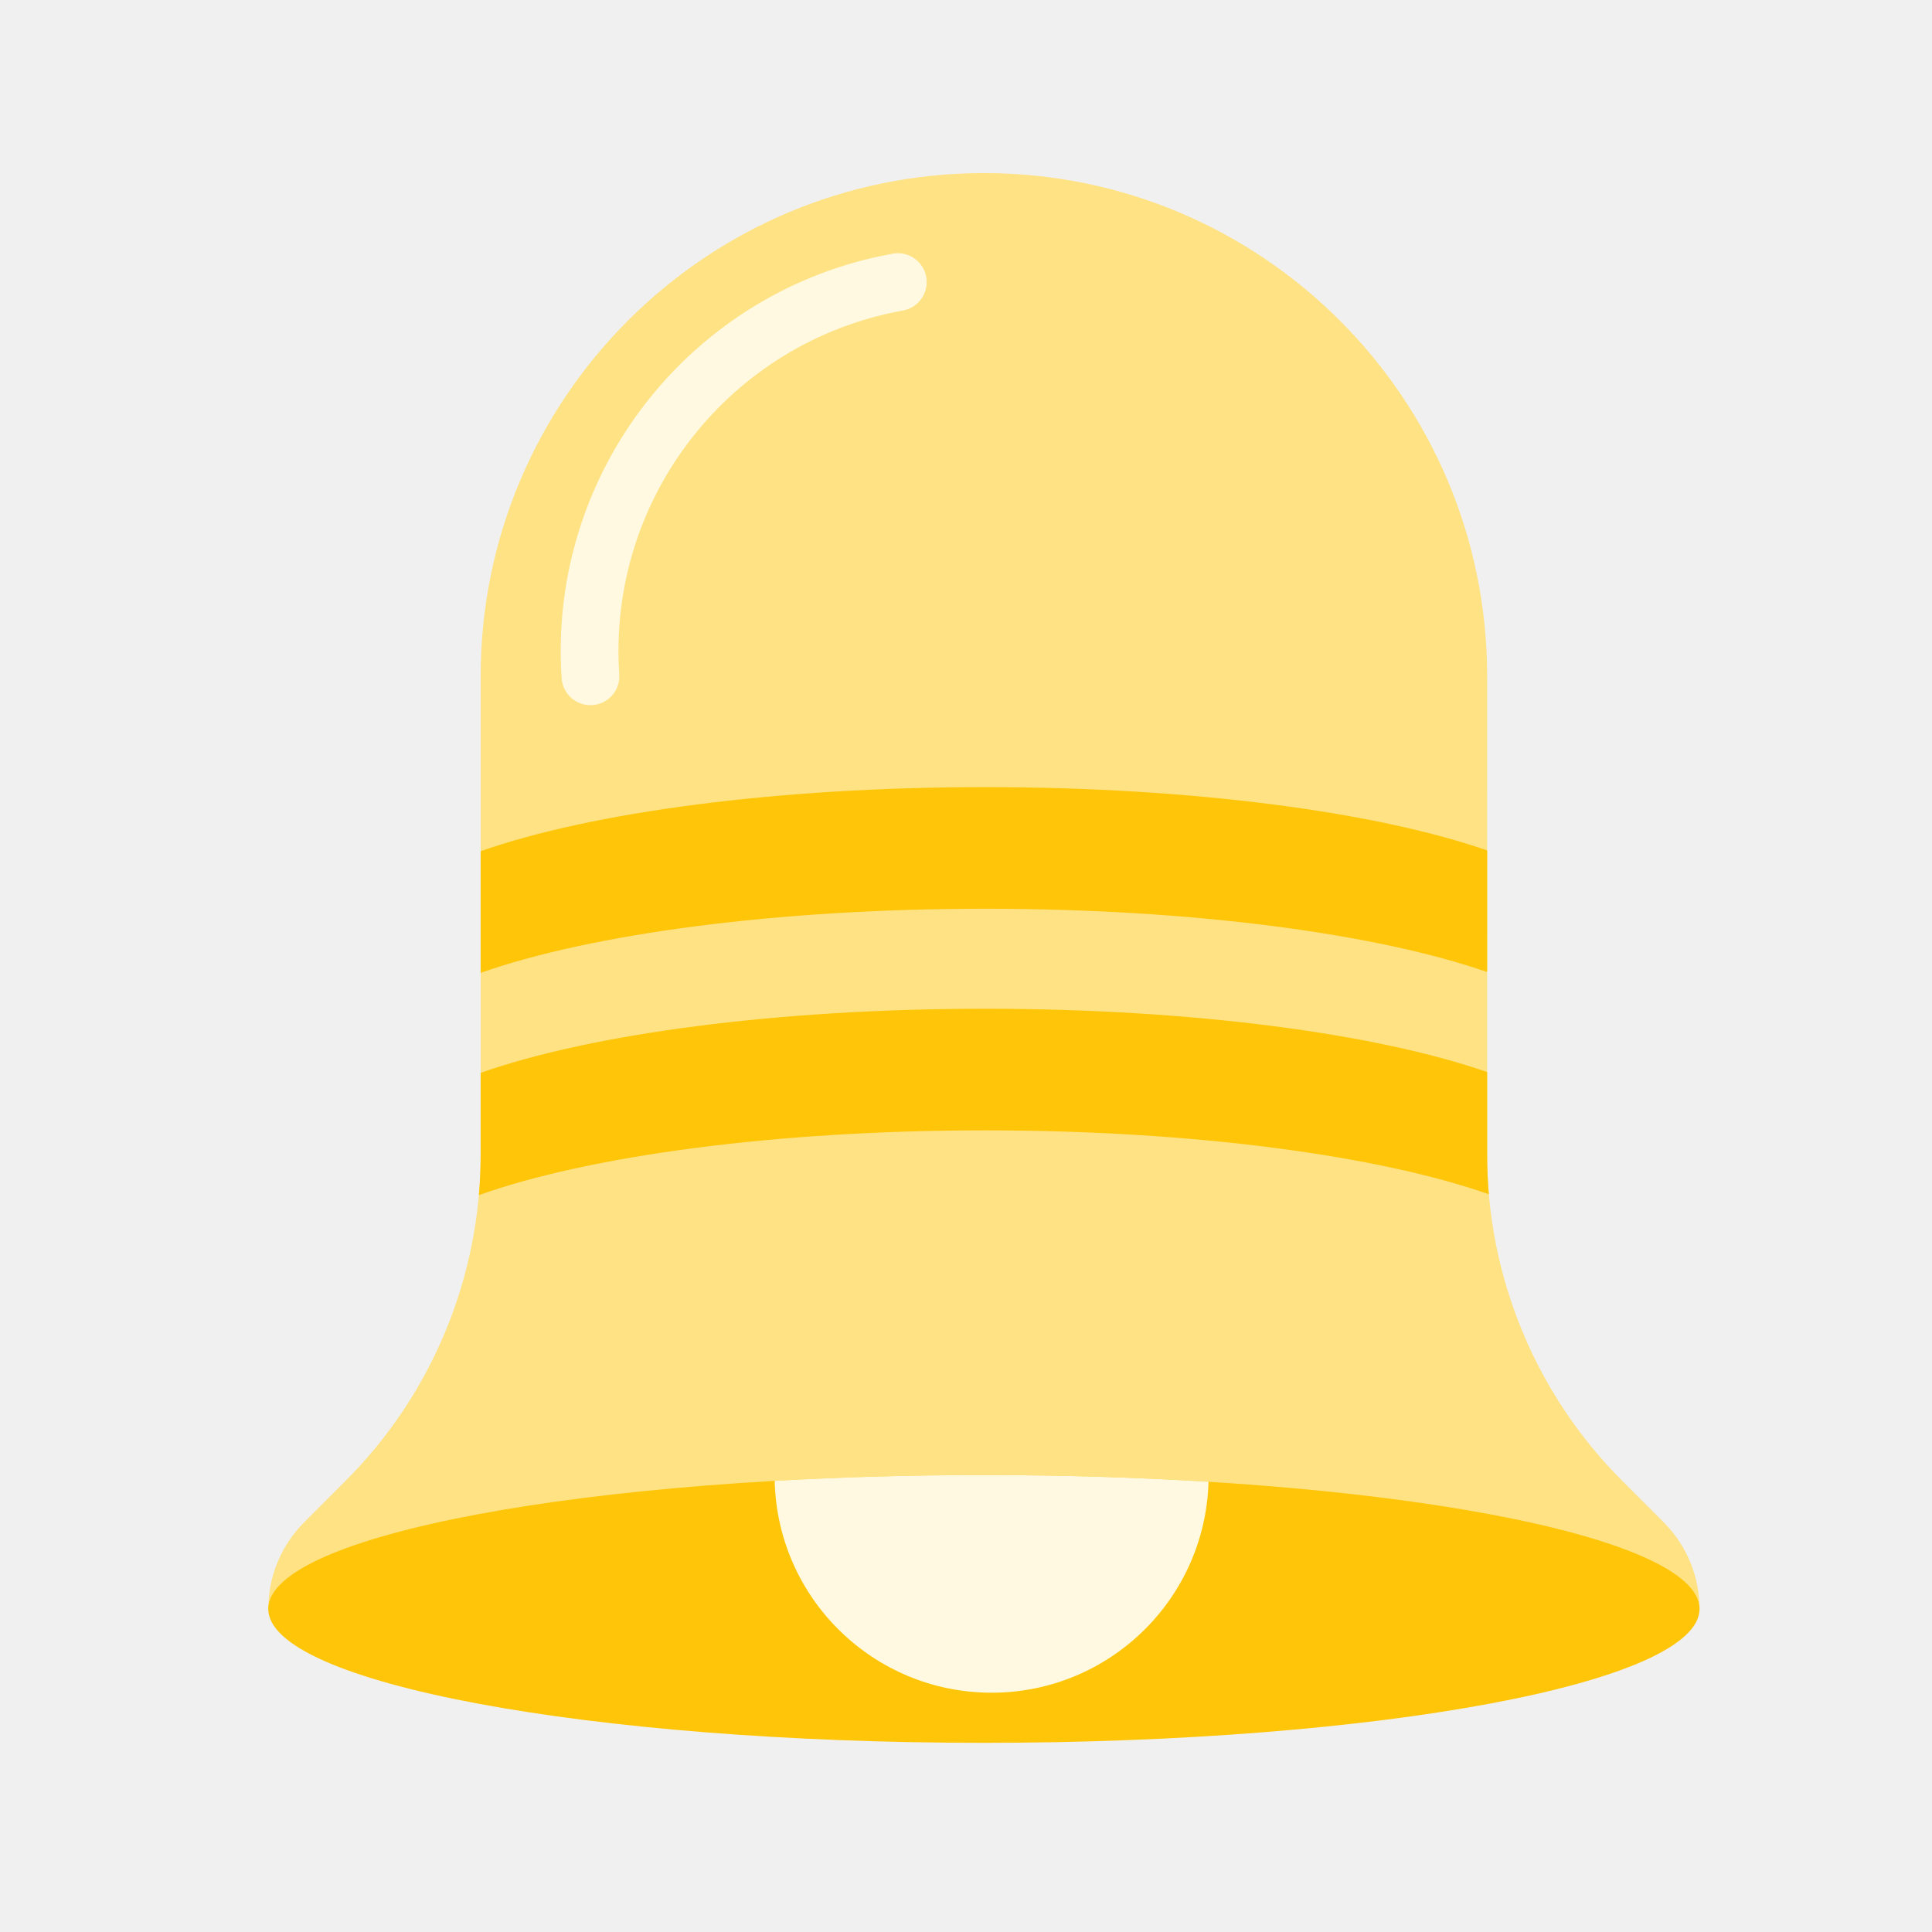
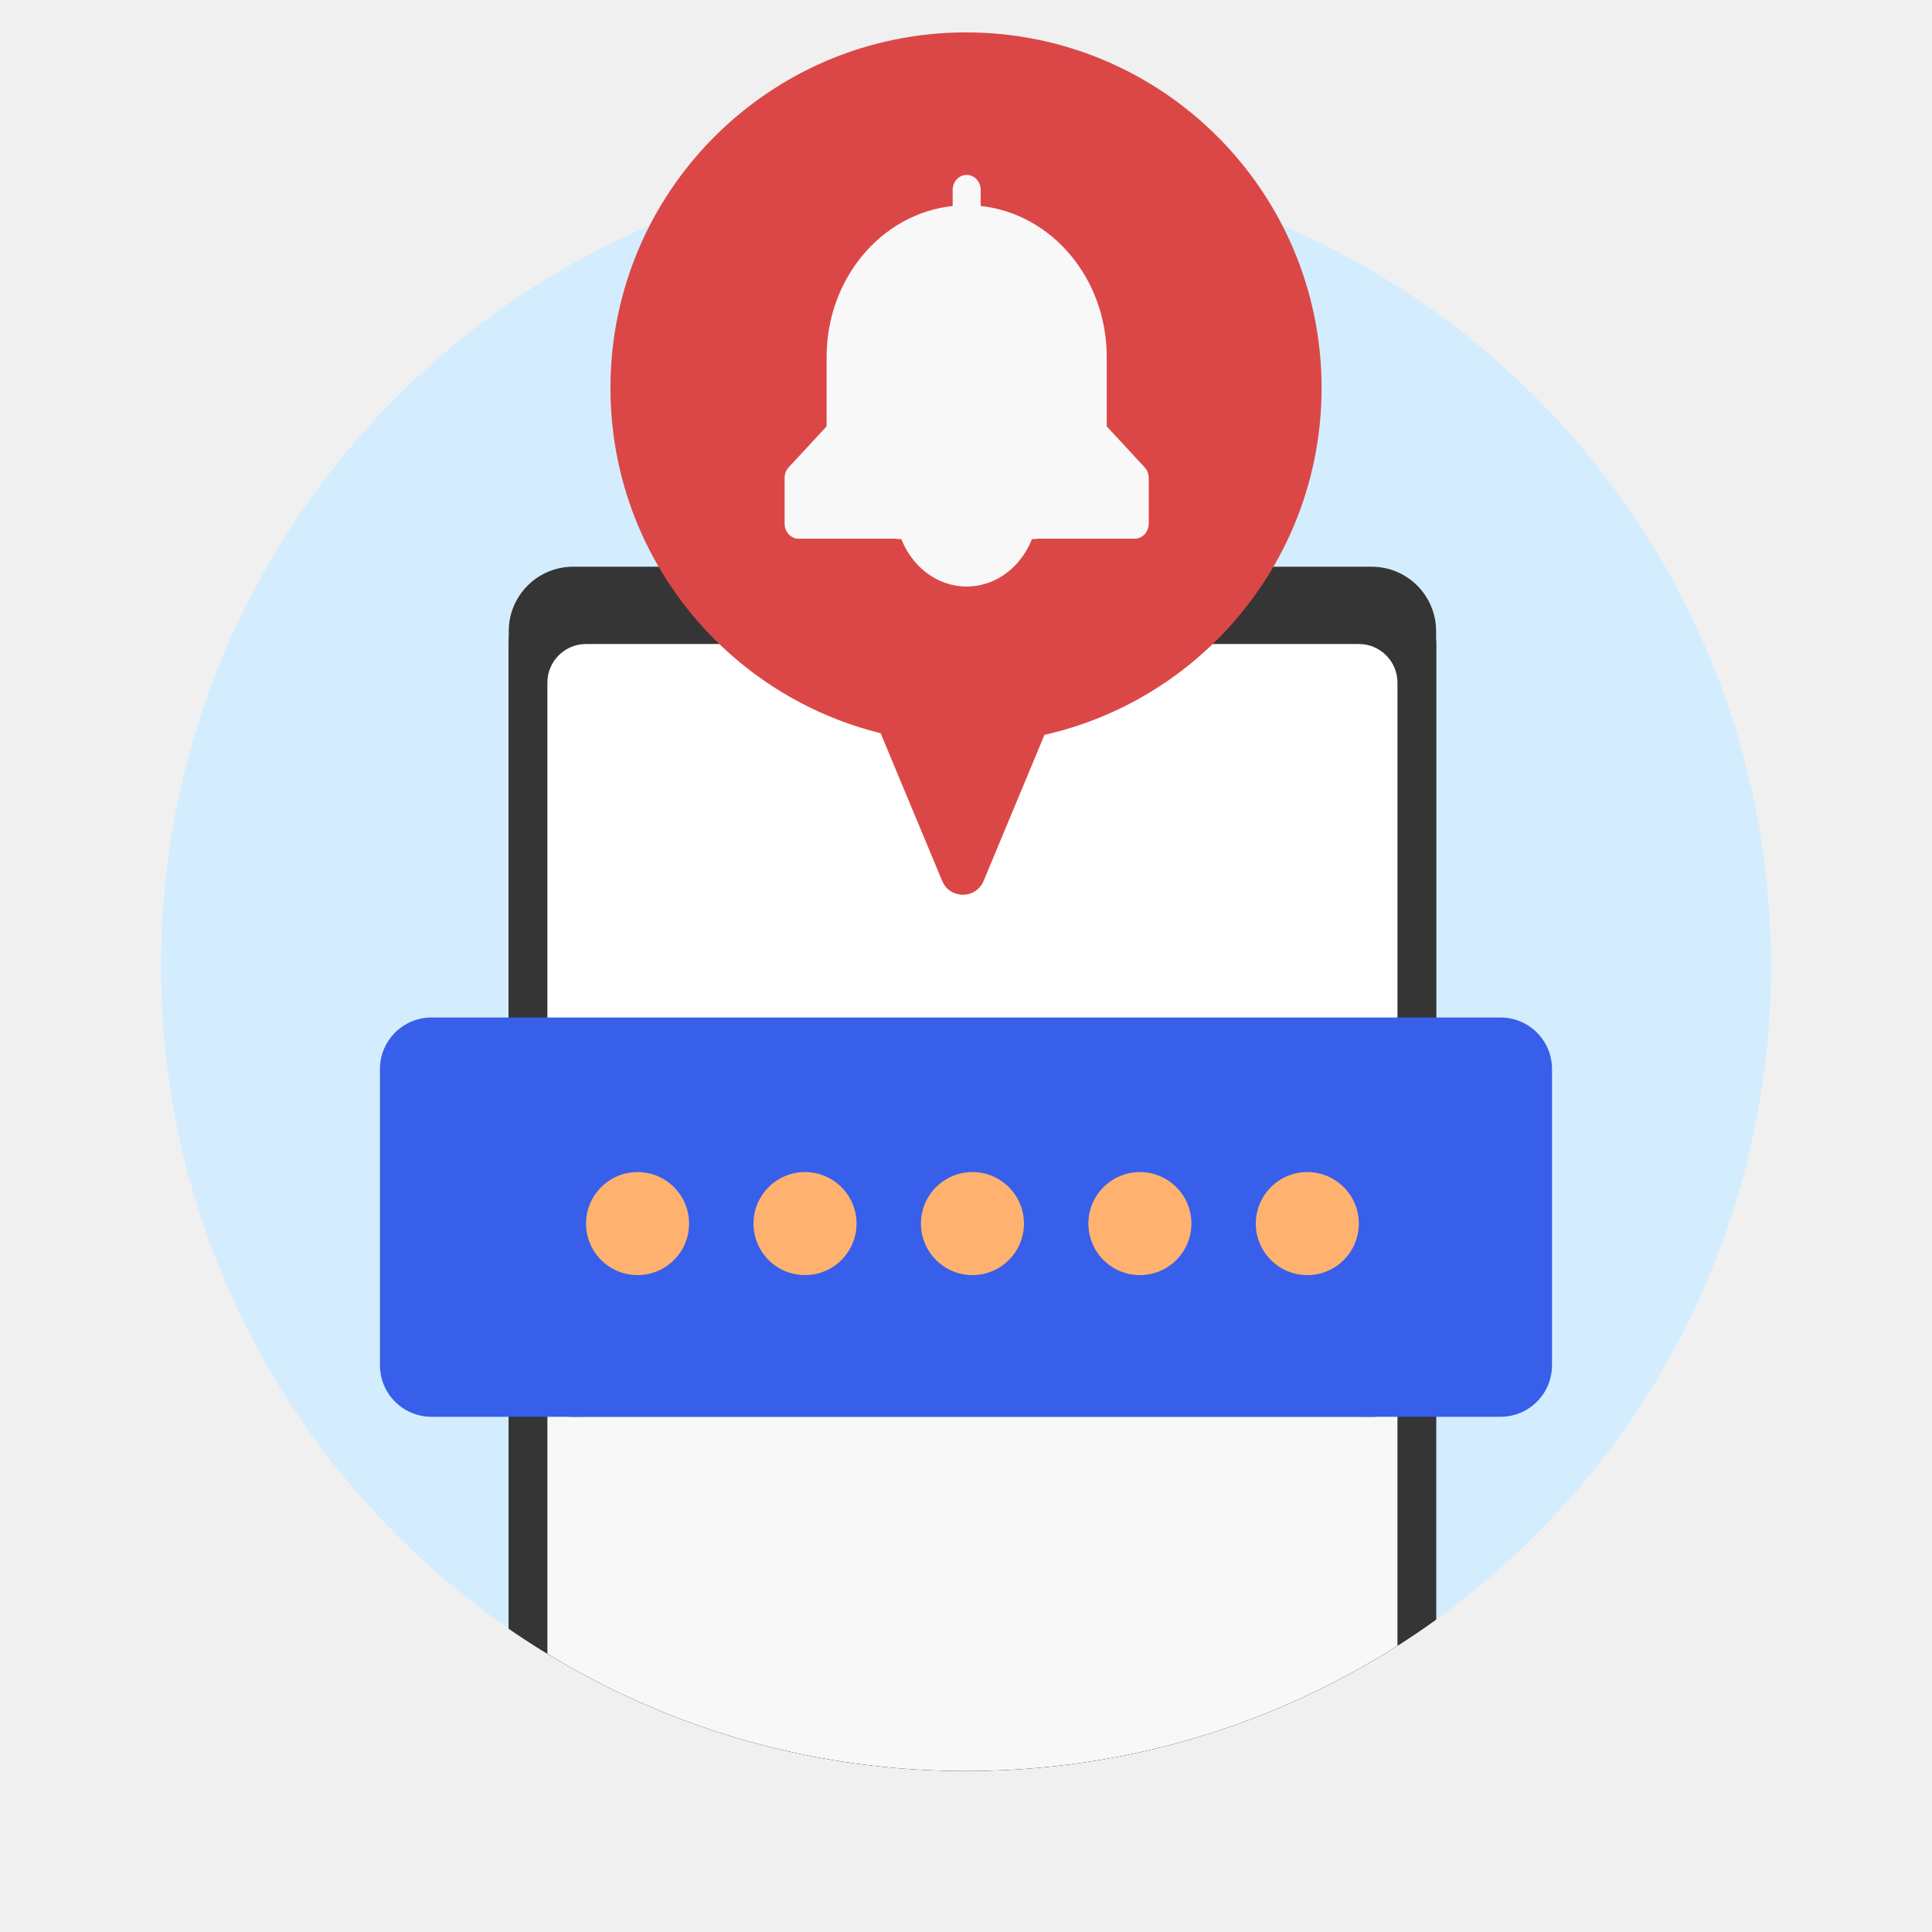
<svg xmlns="http://www.w3.org/2000/svg" width="80" height="80" fill="none" class="persona-ilustration" viewBox="0 0 80 80">
  <g clip-path="url(#zOfcUPFbzJ_a)">
-     <path fill="#FEE283" d="M61.58 28.005c0-11.508-9.33-20.838-20.838-20.838-11.51 0-20.839 9.33-20.839 20.838v19.802c0 5.07-2.014 9.933-5.6 13.518l-1.707 1.708a5.08 5.08 0 0 0-1.487 3.59h59.265a5.08 5.08 0 0 0-1.487-3.59l-1.708-1.708a19.12 19.12 0 0 1-5.6-13.518z" />
-     <path fill="#FFC509" d="M61.58 35.214c-4.565-1.584-12.175-2.621-20.79-2.621-8.677 0-16.333 1.052-20.887 2.654v5.036c4.554-1.602 12.21-2.654 20.886-2.654 8.616 0 16.226 1.037 20.79 2.62zM61.58 44.391c-4.565-1.584-12.175-2.621-20.79-2.621-8.677 0-16.333 1.052-20.887 2.654v3.383q0 .844-.073 1.68c4.544-1.618 12.236-2.681 20.96-2.681 8.66 0 16.304 1.048 20.86 2.645a19 19 0 0 1-.07-1.644z" />
-     <path fill="#FFF9E1" fill-rule="evenodd" d="M38.354 11.468a1.196 1.196 0 0 1-.965 1.39 14.325 14.325 0 0 0-11.746 15.065 1.196 1.196 0 1 1-2.387.162 16.72 16.72 0 0 1 13.708-17.581 1.196 1.196 0 0 1 1.39.964" clip-rule="evenodd" />
-     <path fill="#FFC509" d="M70.374 66.623c0 3.062-13.267 5.544-29.632 5.544s-29.633-2.482-29.633-5.544 13.267-5.544 29.633-5.544c16.365 0 29.632 2.482 29.632 5.544" />
-     <path fill="#FFF9E1" d="M32.078 61.32c2.74-.157 5.65-.241 8.664-.241 3.248 0 6.375.097 9.3.278a8.985 8.985 0 0 1-17.964-.038" />
+     <g clip-path="url(#zOfcUPFbzJ_b)">
+       <rect width="66.667" height="66.667" x="6.666" y="6.667" fill="#D3EDFF" rx="33.333" />
+       <rect width="38.4" height="54.4" x="21.066" y="24" fill="#353535" rx="2.667" />
+       <rect width="38.4" height="54.4" x="21.066" y="24" fill="#353535" rx="2.667" />
+       <rect width="35.2" height="49.6" x="22.666" y="26.666" fill="#F8F8F8" rx="1.6" />
+     </g>
+     <rect width="38.4" height="35.2" x="21.066" y="23.467" fill="#353535" rx="2.667" />
+     <rect width="35.2" height="32" x="22.666" y="26.667" fill="#fff" rx="1.6" />
+     <rect width="48.533" height="16.533" x="15.733" y="42.133" fill="#375FE9" rx="2.133" />
+     <circle cx="26.4" cy="50.666" r="2.133" fill="#FFB26F" />
+     <circle cx="33.334" cy="50.666" r="2.133" fill="#FFB26F" />
+     <circle cx="40.267" cy="50.666" r="2.133" fill="#FFB26F" />
+     <circle cx="47.201" cy="50.666" r="2.133" fill="#FFB26F" />
+     <circle cx="54.133" cy="50.666" r="2.133" fill="#FFB26F" />
+     <circle cx="40.001" cy="16.065" r="14.723" fill="#DB4747" />
+     <path fill="#DB4747" d="M36.746 27.689a.93.93 0 0 0-.858 1.287l3.125 7.5c.318.764 1.4.764 1.717 0l3.125-7.5a.93.93 0 0 0-.858-1.287z" />
+     <path fill="#F8F8F8" d="M40.027 24.287c1.63 0 2.95-1.468 2.95-3.278s-1.32-3.278-2.95-3.278-2.95 1.467-2.95 3.278 1.32 3.278 2.95 3.278" />
+     <path fill="#F8F8F8" fill-rule="evenodd" d="M40.027 7.242c.32 0 .58.278.58.621v.666c2.964.322 5.22 3.022 5.22 6.246v2.88l1.571 1.696c.109.118.17.279.168.446v1.883c0 .346-.26.627-.58.627h-4.059v.013h-5.8v-.013h-4.059c-.32 0-.58-.28-.58-.627v-1.883c0-.167.06-.328.169-.446l1.571-1.695v-2.881c0-3.224 2.256-5.924 5.22-6.246v-.666c0-.343.26-.621.58-.621" clip-rule="evenodd" />
  </g>
  <defs>
    <clipPath id="zOfcUPFbzJ_a">
      <path fill="#fff" d="M0 0h80v80H0z" />
    </clipPath>
+     <clipPath id="zOfcUPFbzJ_b">
+       <rect width="66.667" height="66.667" x="6.666" y="6.667" fill="#fff" rx="33.333" />
+     </clipPath>
  </defs>
</svg>
